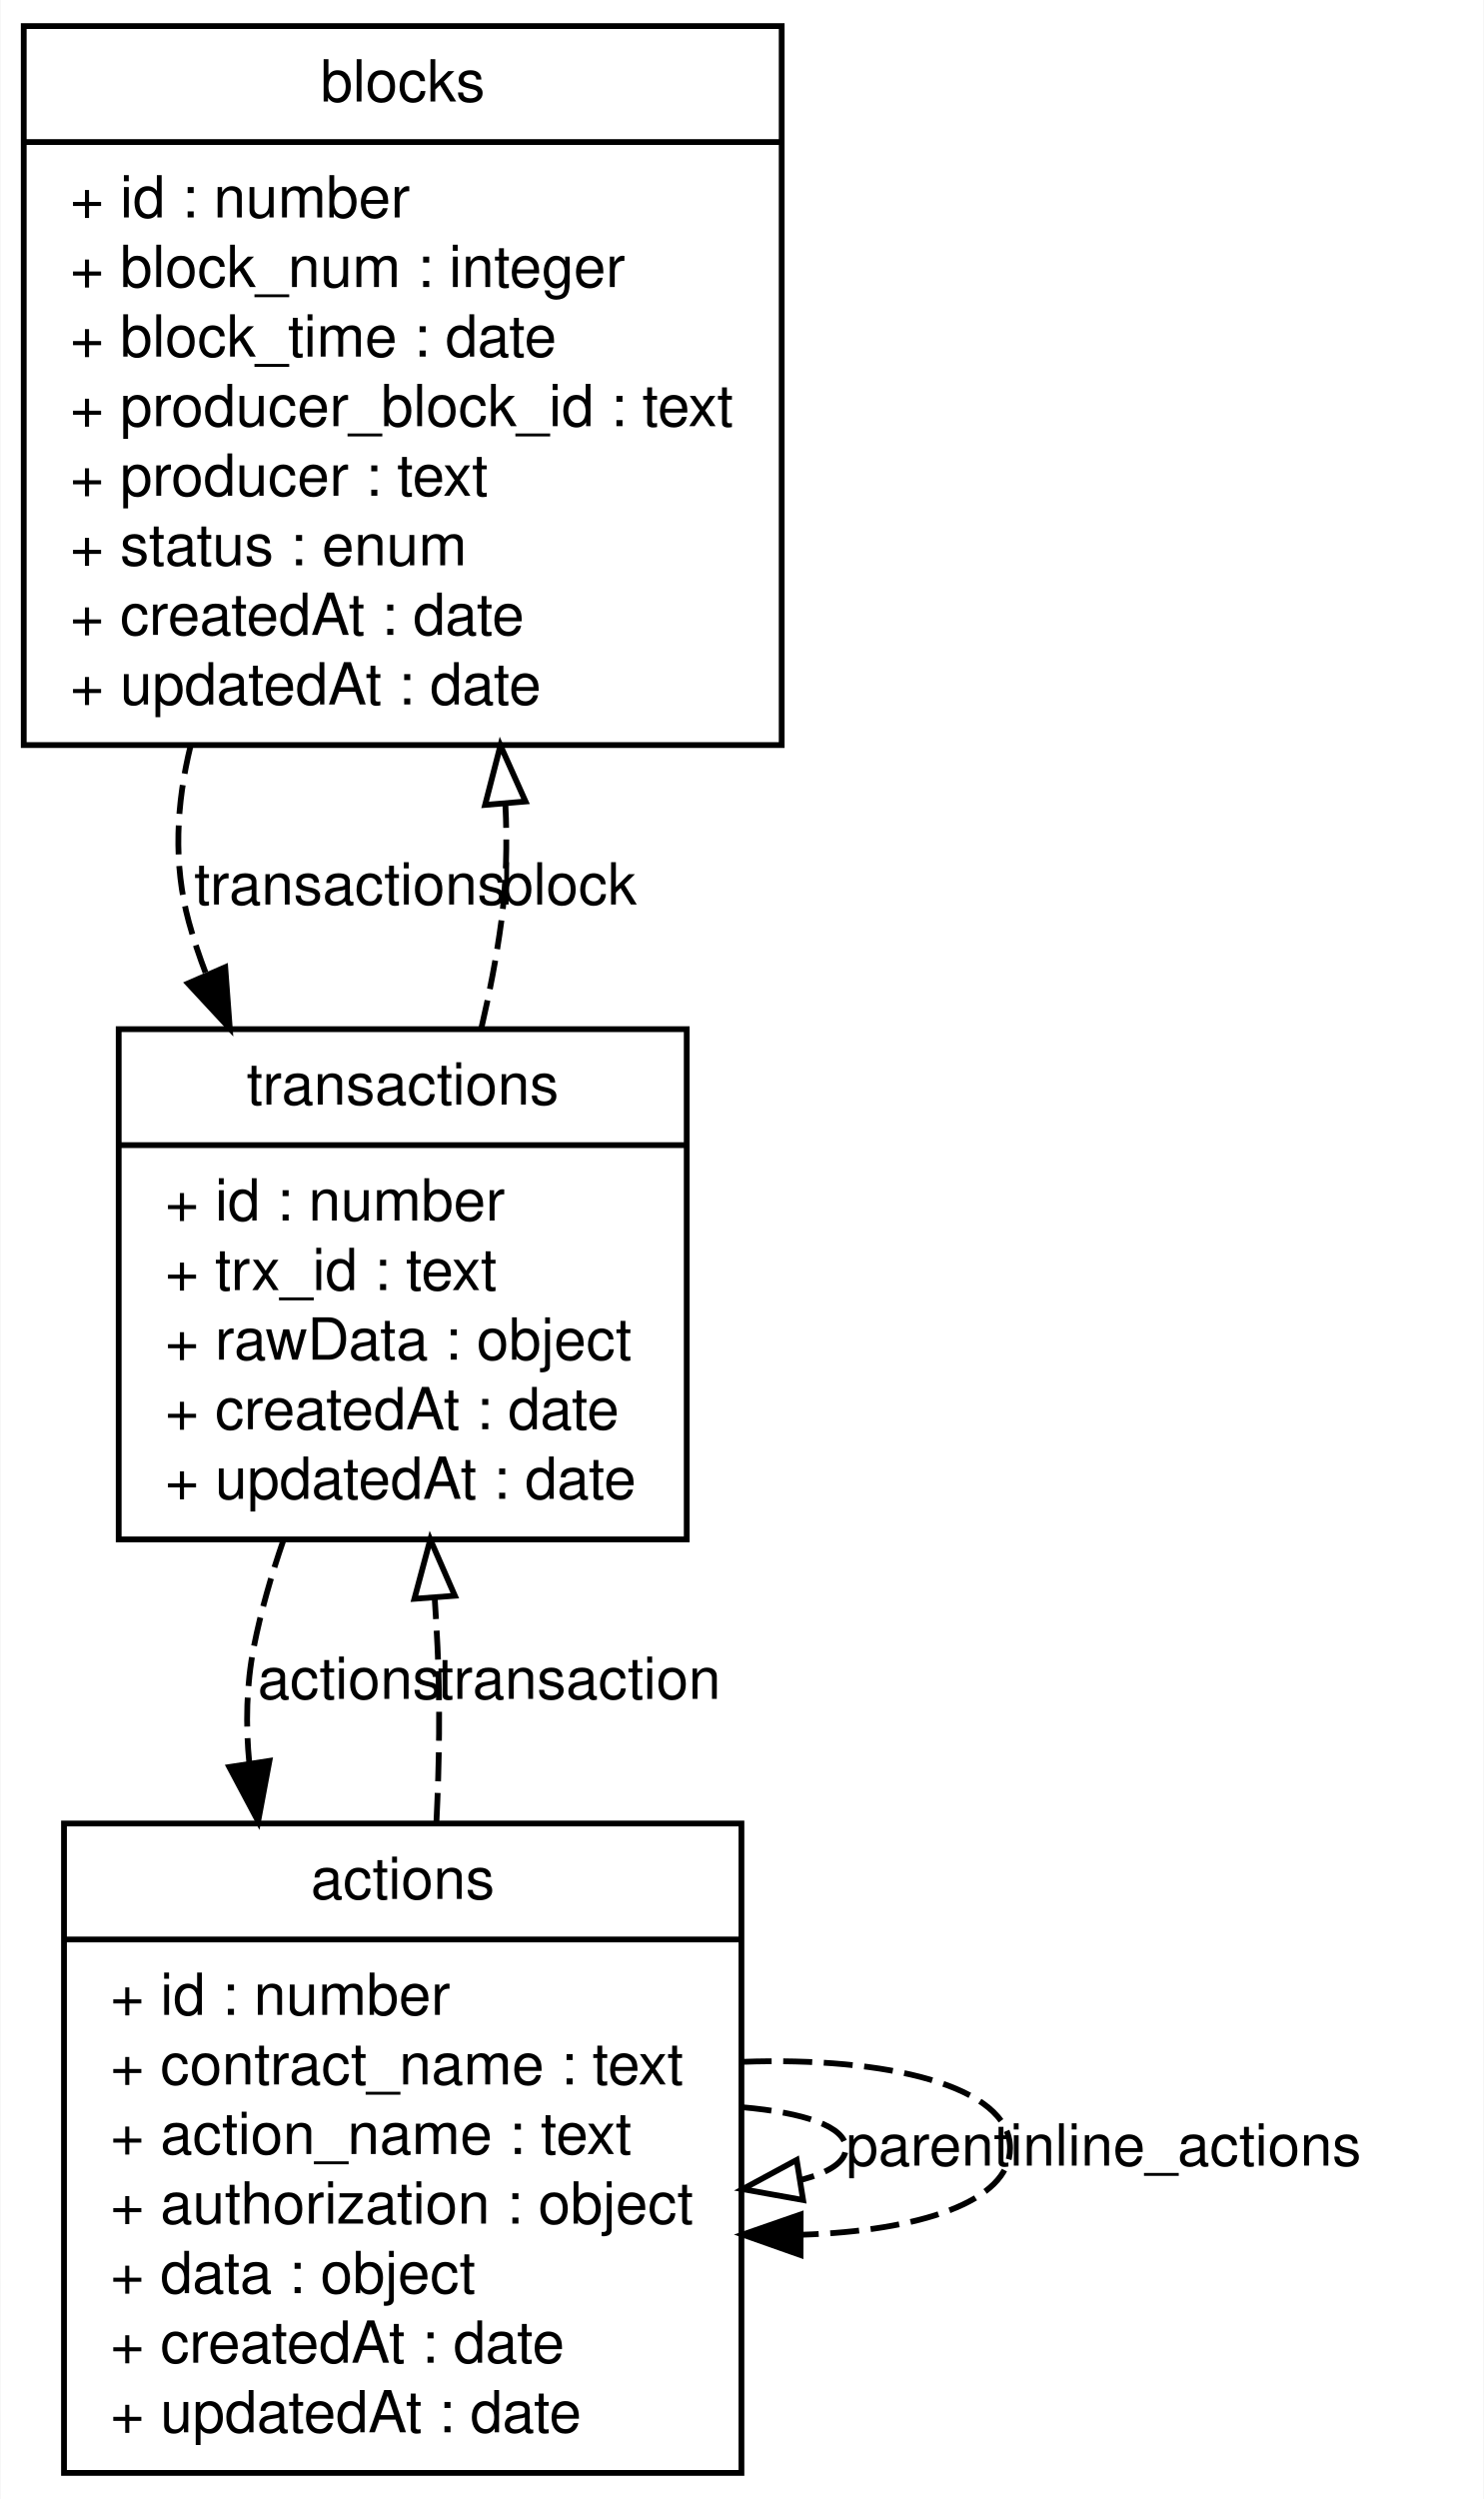
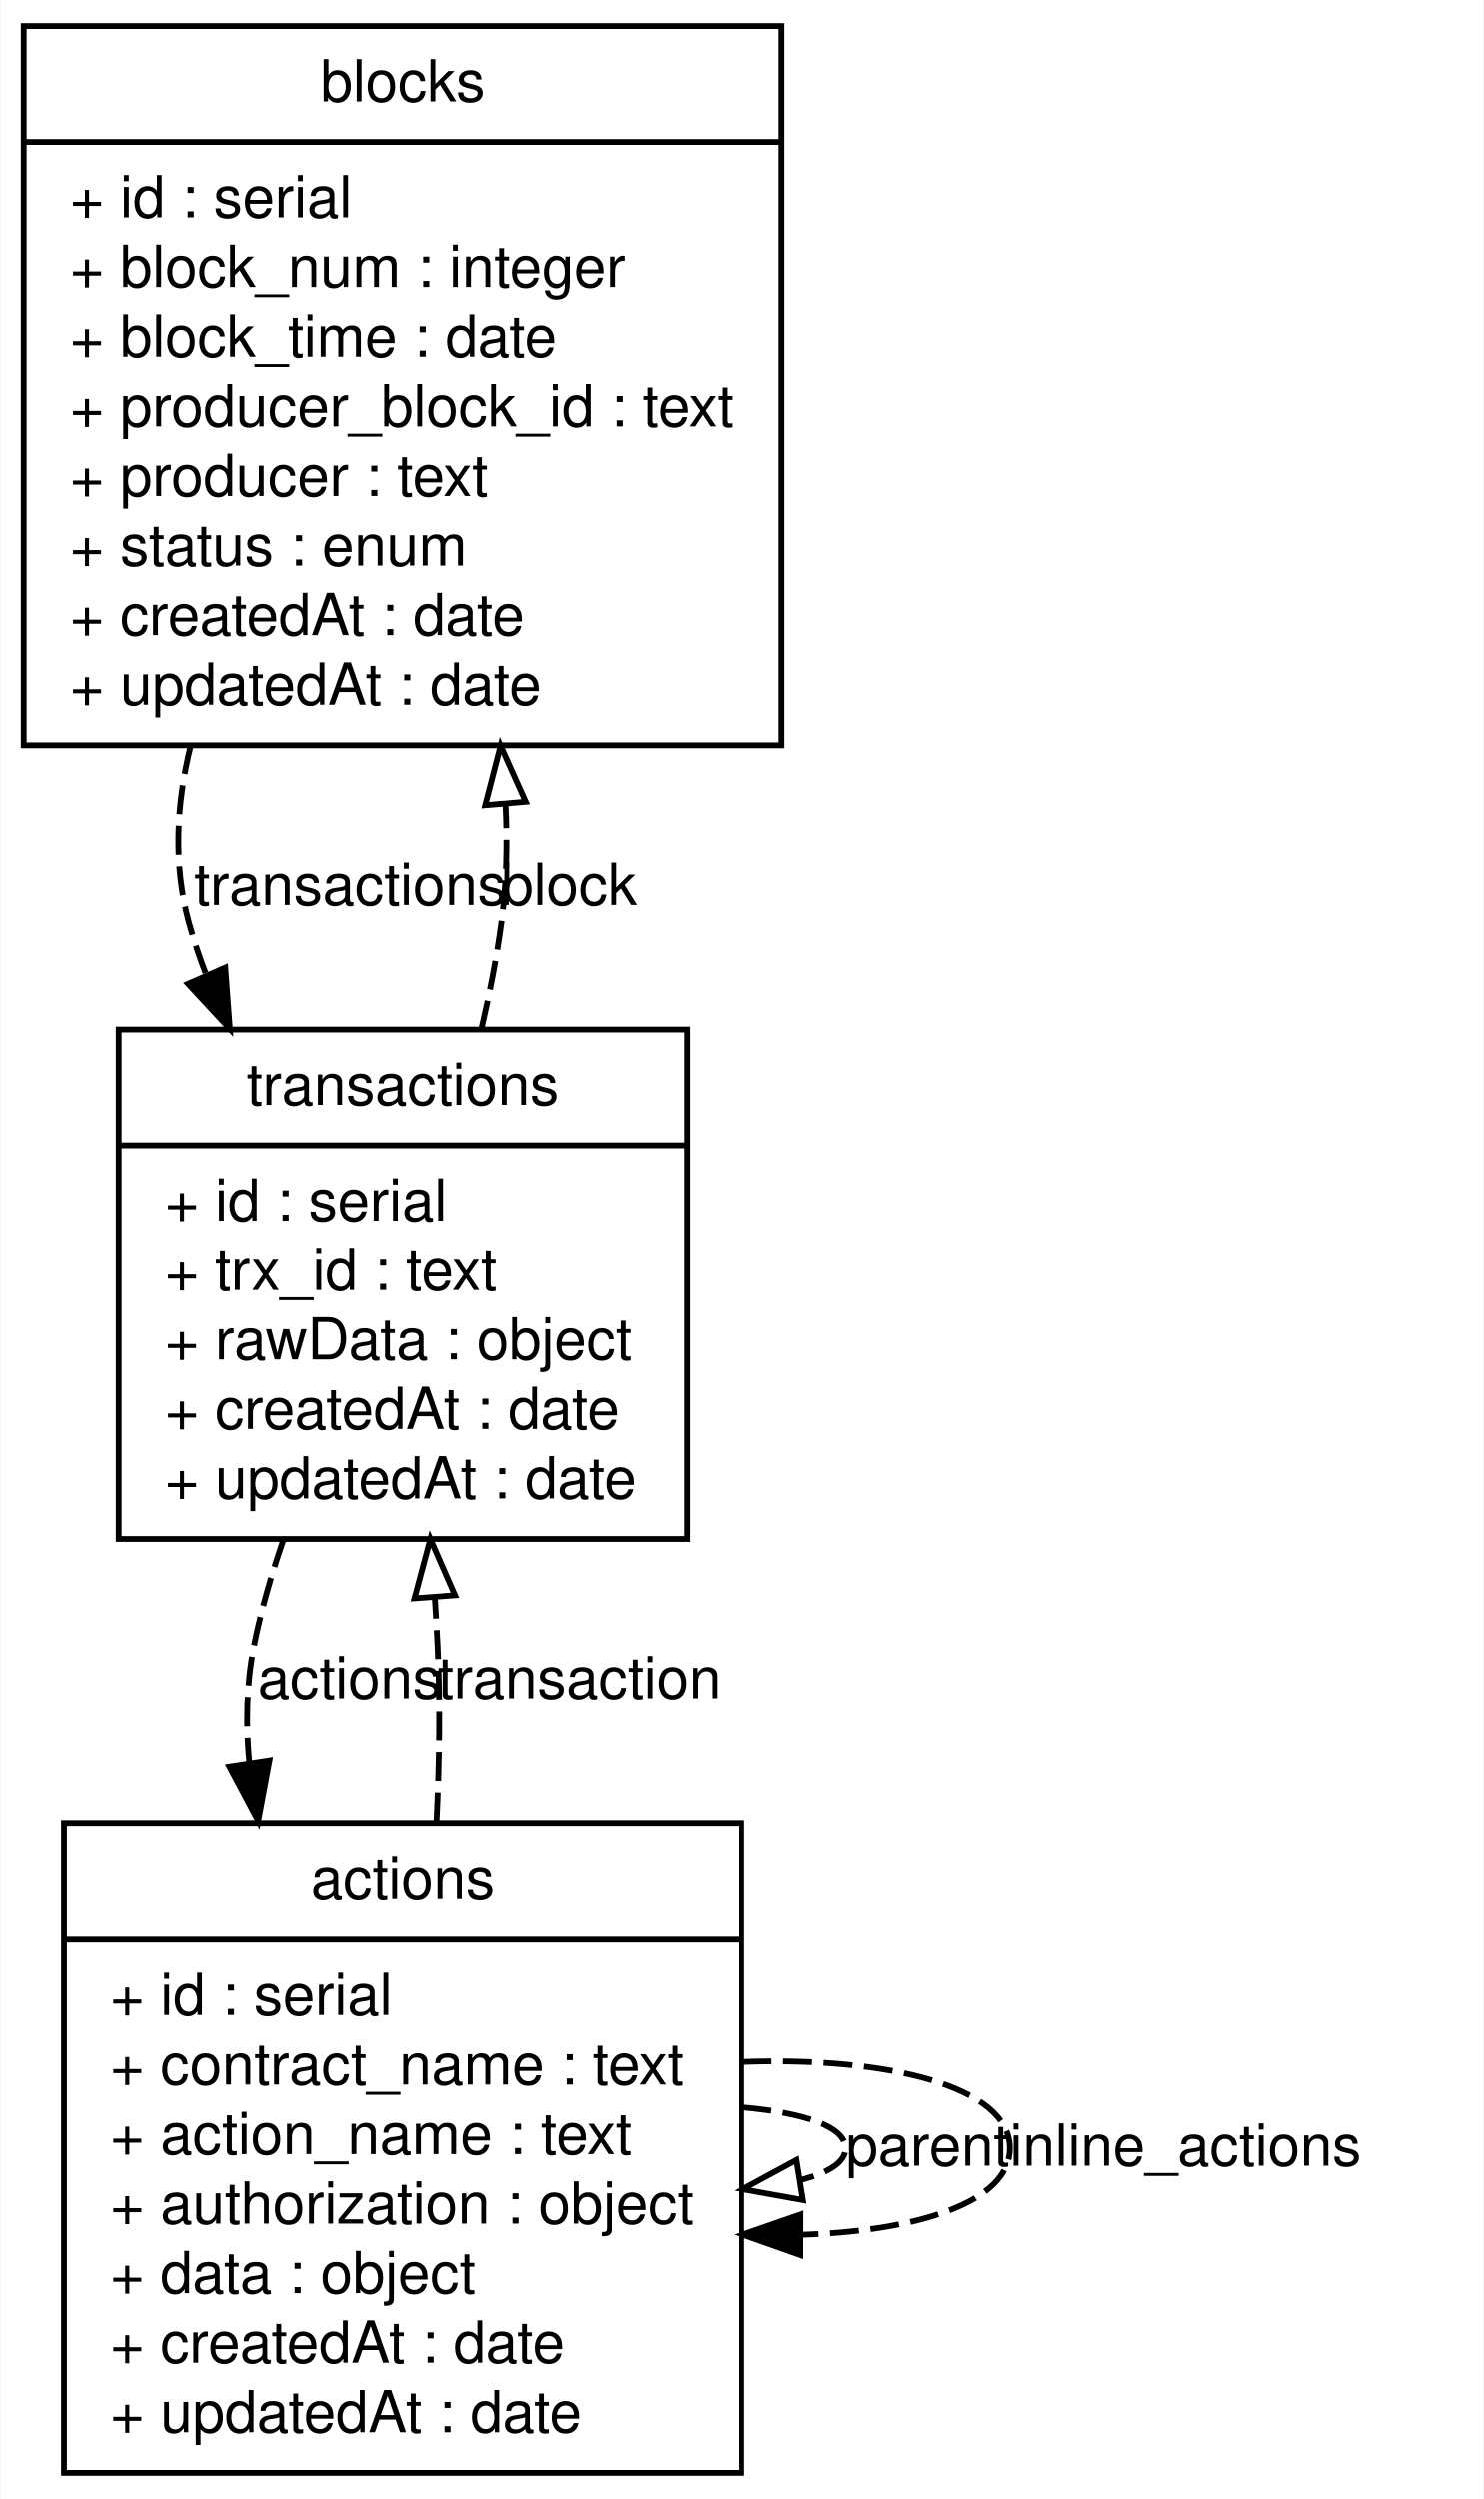
<svg xmlns="http://www.w3.org/2000/svg" xmlns:xlink="http://www.w3.org/1999/xlink" width="256pt" height="431pt" viewBox="0.00 0.00 255.81 431.00">
  <g id="graph0" class="graph" transform="scale(1 1) rotate(0) translate(4 427)">
    <polygon fill="#ffffff" stroke="transparent" points="-4,4 -4,-427 251.813,-427 251.813,4 -4,4" />
    <g id="node1" class="node">
      <g id="a_node1">
        <a xlink:title="blocks">
          <polygon fill="#ffffff" stroke="#000000" points="0,-298.5 0,-422.5 130.758,-422.5 130.758,-298.5 0,-298.5" />
          <text text-anchor="middle" x="65.379" y="-409.5" font-family="Helvetica,sans-Serif" font-size="10.00" fill="#000000">blocks</text>
          <polyline fill="none" stroke="#000000" points="0,-402.5 130.758,-402.5 " />
-           <text text-anchor="start" x="8" y="-389.5" font-family="Helvetica,sans-Serif" font-size="10.00" fill="#000000">+ id : number</text>
+           <text text-anchor="start" x="8" y="-389.5" font-family="Helvetica,sans-Serif" font-size="10.00" fill="#000000">+ id : serial</text>
          <text text-anchor="start" x="8" y="-377.5" font-family="Helvetica,sans-Serif" font-size="10.00" fill="#000000">+ block_num : integer</text>
          <text text-anchor="start" x="8" y="-365.5" font-family="Helvetica,sans-Serif" font-size="10.00" fill="#000000">+ block_time : date</text>
          <text text-anchor="start" x="8" y="-353.5" font-family="Helvetica,sans-Serif" font-size="10.00" fill="#000000">+ producer_block_id : text</text>
          <text text-anchor="start" x="8" y="-341.5" font-family="Helvetica,sans-Serif" font-size="10.00" fill="#000000">+ producer : text</text>
          <text text-anchor="start" x="8" y="-329.5" font-family="Helvetica,sans-Serif" font-size="10.00" fill="#000000">+ status : enum</text>
          <text text-anchor="start" x="8" y="-317.5" font-family="Helvetica,sans-Serif" font-size="10.00" fill="#000000">+ createdAt : date</text>
          <text text-anchor="start" x="8" y="-305.5" font-family="Helvetica,sans-Serif" font-size="10.00" fill="#000000">+ updatedAt : date</text>
        </a>
      </g>
    </g>
    <g id="node2" class="node">
      <g id="a_node2">
        <a xlink:title="transactions">
          <polygon fill="#ffffff" stroke="#000000" points="16.383,-161.5 16.383,-249.5 114.375,-249.5 114.375,-161.5 16.383,-161.5" />
          <text text-anchor="middle" x="65.379" y="-236.5" font-family="Helvetica,sans-Serif" font-size="10.00" fill="#000000">transactions</text>
          <polyline fill="none" stroke="#000000" points="16.383,-229.5 114.375,-229.5 " />
-           <text text-anchor="start" x="24.383" y="-216.5" font-family="Helvetica,sans-Serif" font-size="10.00" fill="#000000">+ id : number</text>
+           <text text-anchor="start" x="24.383" y="-216.5" font-family="Helvetica,sans-Serif" font-size="10.00" fill="#000000">+ id : serial</text>
          <text text-anchor="start" x="24.383" y="-204.5" font-family="Helvetica,sans-Serif" font-size="10.00" fill="#000000">+ trx_id : text</text>
          <text text-anchor="start" x="24.383" y="-192.5" font-family="Helvetica,sans-Serif" font-size="10.00" fill="#000000">+ rawData : object</text>
          <text text-anchor="start" x="24.383" y="-180.5" font-family="Helvetica,sans-Serif" font-size="10.00" fill="#000000">+ createdAt : date</text>
          <text text-anchor="start" x="24.383" y="-168.5" font-family="Helvetica,sans-Serif" font-size="10.00" fill="#000000">+ updatedAt : date</text>
        </a>
      </g>
    </g>
    <g id="edge1" class="edge">
      <path fill="none" stroke="#000000" stroke-dasharray="5,2" d="M28.802,-298.46C26.319,-288.405 25.744,-278.007 28.478,-268 29.298,-264.997 30.304,-261.992 31.451,-259.013" />
      <polygon fill="#000000" stroke="#000000" points="34.758,-260.187 35.546,-249.621 28.341,-257.389 34.758,-260.187" />
      <text text-anchor="middle" x="56.33" y="-271" font-family="Helvetica,sans-Serif" font-size="10.00" fill="#000000">transactions</text>
    </g>
    <g id="edge2" class="edge">
      <path fill="none" stroke="#000000" stroke-dasharray="5,2" d="M78.927,-249.588C80.354,-255.721 81.575,-261.981 82.379,-268 83.265,-274.633 83.432,-281.513 83.086,-288.391" />
      <polygon fill="none" stroke="#000000" points="79.592,-288.178 82.239,-298.437 86.567,-288.767 79.592,-288.178" />
      <text text-anchor="middle" x="94.047" y="-271" font-family="Helvetica,sans-Serif" font-size="10.00" fill="#000000">block</text>
    </g>
    <g id="node3" class="node">
      <g id="a_node3">
        <a xlink:title="actions">
          <polygon fill="#ffffff" stroke="#000000" points="6.945,-.5 6.945,-112.5 123.813,-112.5 123.813,-.5 6.945,-.5" />
          <text text-anchor="middle" x="65.379" y="-99.5" font-family="Helvetica,sans-Serif" font-size="10.00" fill="#000000">actions</text>
          <polyline fill="none" stroke="#000000" points="6.945,-92.5 123.813,-92.5 " />
-           <text text-anchor="start" x="14.945" y="-79.5" font-family="Helvetica,sans-Serif" font-size="10.00" fill="#000000">+ id : number</text>
+           <text text-anchor="start" x="14.945" y="-79.5" font-family="Helvetica,sans-Serif" font-size="10.00" fill="#000000">+ id : serial</text>
          <text text-anchor="start" x="14.945" y="-67.5" font-family="Helvetica,sans-Serif" font-size="10.00" fill="#000000">+ contract_name : text</text>
          <text text-anchor="start" x="14.945" y="-55.5" font-family="Helvetica,sans-Serif" font-size="10.00" fill="#000000">+ action_name : text</text>
          <text text-anchor="start" x="14.945" y="-43.5" font-family="Helvetica,sans-Serif" font-size="10.00" fill="#000000">+ authorization : object</text>
          <text text-anchor="start" x="14.945" y="-31.5" font-family="Helvetica,sans-Serif" font-size="10.00" fill="#000000">+ data : object</text>
          <text text-anchor="start" x="14.945" y="-19.5" font-family="Helvetica,sans-Serif" font-size="10.00" fill="#000000">+ createdAt : date</text>
          <text text-anchor="start" x="14.945" y="-7.5" font-family="Helvetica,sans-Serif" font-size="10.00" fill="#000000">+ updatedAt : date</text>
        </a>
      </g>
    </g>
    <g id="edge3" class="edge">
      <path fill="none" stroke="#000000" stroke-dasharray="5,2" d="M44.821,-161.434C42.714,-155.352 40.908,-149.1 39.704,-143 38.4,-136.392 38.258,-129.563 38.925,-122.774" />
      <polygon fill="#000000" stroke="#000000" points="42.385,-123.301 40.439,-112.886 35.465,-122.241 42.385,-123.301" />
      <text text-anchor="middle" x="56.217" y="-134" font-family="Helvetica,sans-Serif" font-size="10.00" fill="#000000">actions</text>
    </g>
    <g id="edge6" class="edge">
      <path fill="none" stroke="#000000" stroke-dasharray="5,2" d="M71.197,-112.781C71.691,-122.84 71.847,-133.226 71.379,-143 71.249,-145.714 71.088,-148.491 70.902,-151.294" />
      <polygon fill="none" stroke="#000000" points="67.395,-151.256 70.137,-161.49 74.375,-151.78 67.395,-151.256" />
      <text text-anchor="middle" x="95.829" y="-134" font-family="Helvetica,sans-Serif" font-size="10.00" fill="#000000">transaction</text>
    </g>
    <g id="edge4" class="edge">
      <path fill="none" stroke="#000000" stroke-dasharray="5,2" d="M124.024,-63.56C134.497,-62.642 141.813,-60.289 141.813,-56.5 141.813,-54.132 138.955,-52.325 134.255,-51.078" />
      <polygon fill="none" stroke="#000000" points="134.451,-47.565 124.024,-49.44 133.345,-54.477 134.451,-47.565" />
      <text text-anchor="middle" x="155.985" y="-53.5" font-family="Helvetica,sans-Serif" font-size="10.00" fill="#000000">parent</text>
    </g>
    <g id="edge5" class="edge">
      <path fill="none" stroke="#000000" stroke-dasharray="5,2" d="M124.023,-71.399C148.702,-72.287 170.157,-67.32 170.157,-56.5 170.157,-47.201 154.312,-42.226 134.192,-41.574" />
      <polygon fill="#000000" stroke="#000000" points="134.013,-38.074 124.023,-41.601 134.032,-45.074 134.013,-38.074" />
      <text text-anchor="middle" x="200.441" y="-53.5" font-family="Helvetica,sans-Serif" font-size="10.00" fill="#000000">inline_actions</text>
    </g>
  </g>
</svg>
